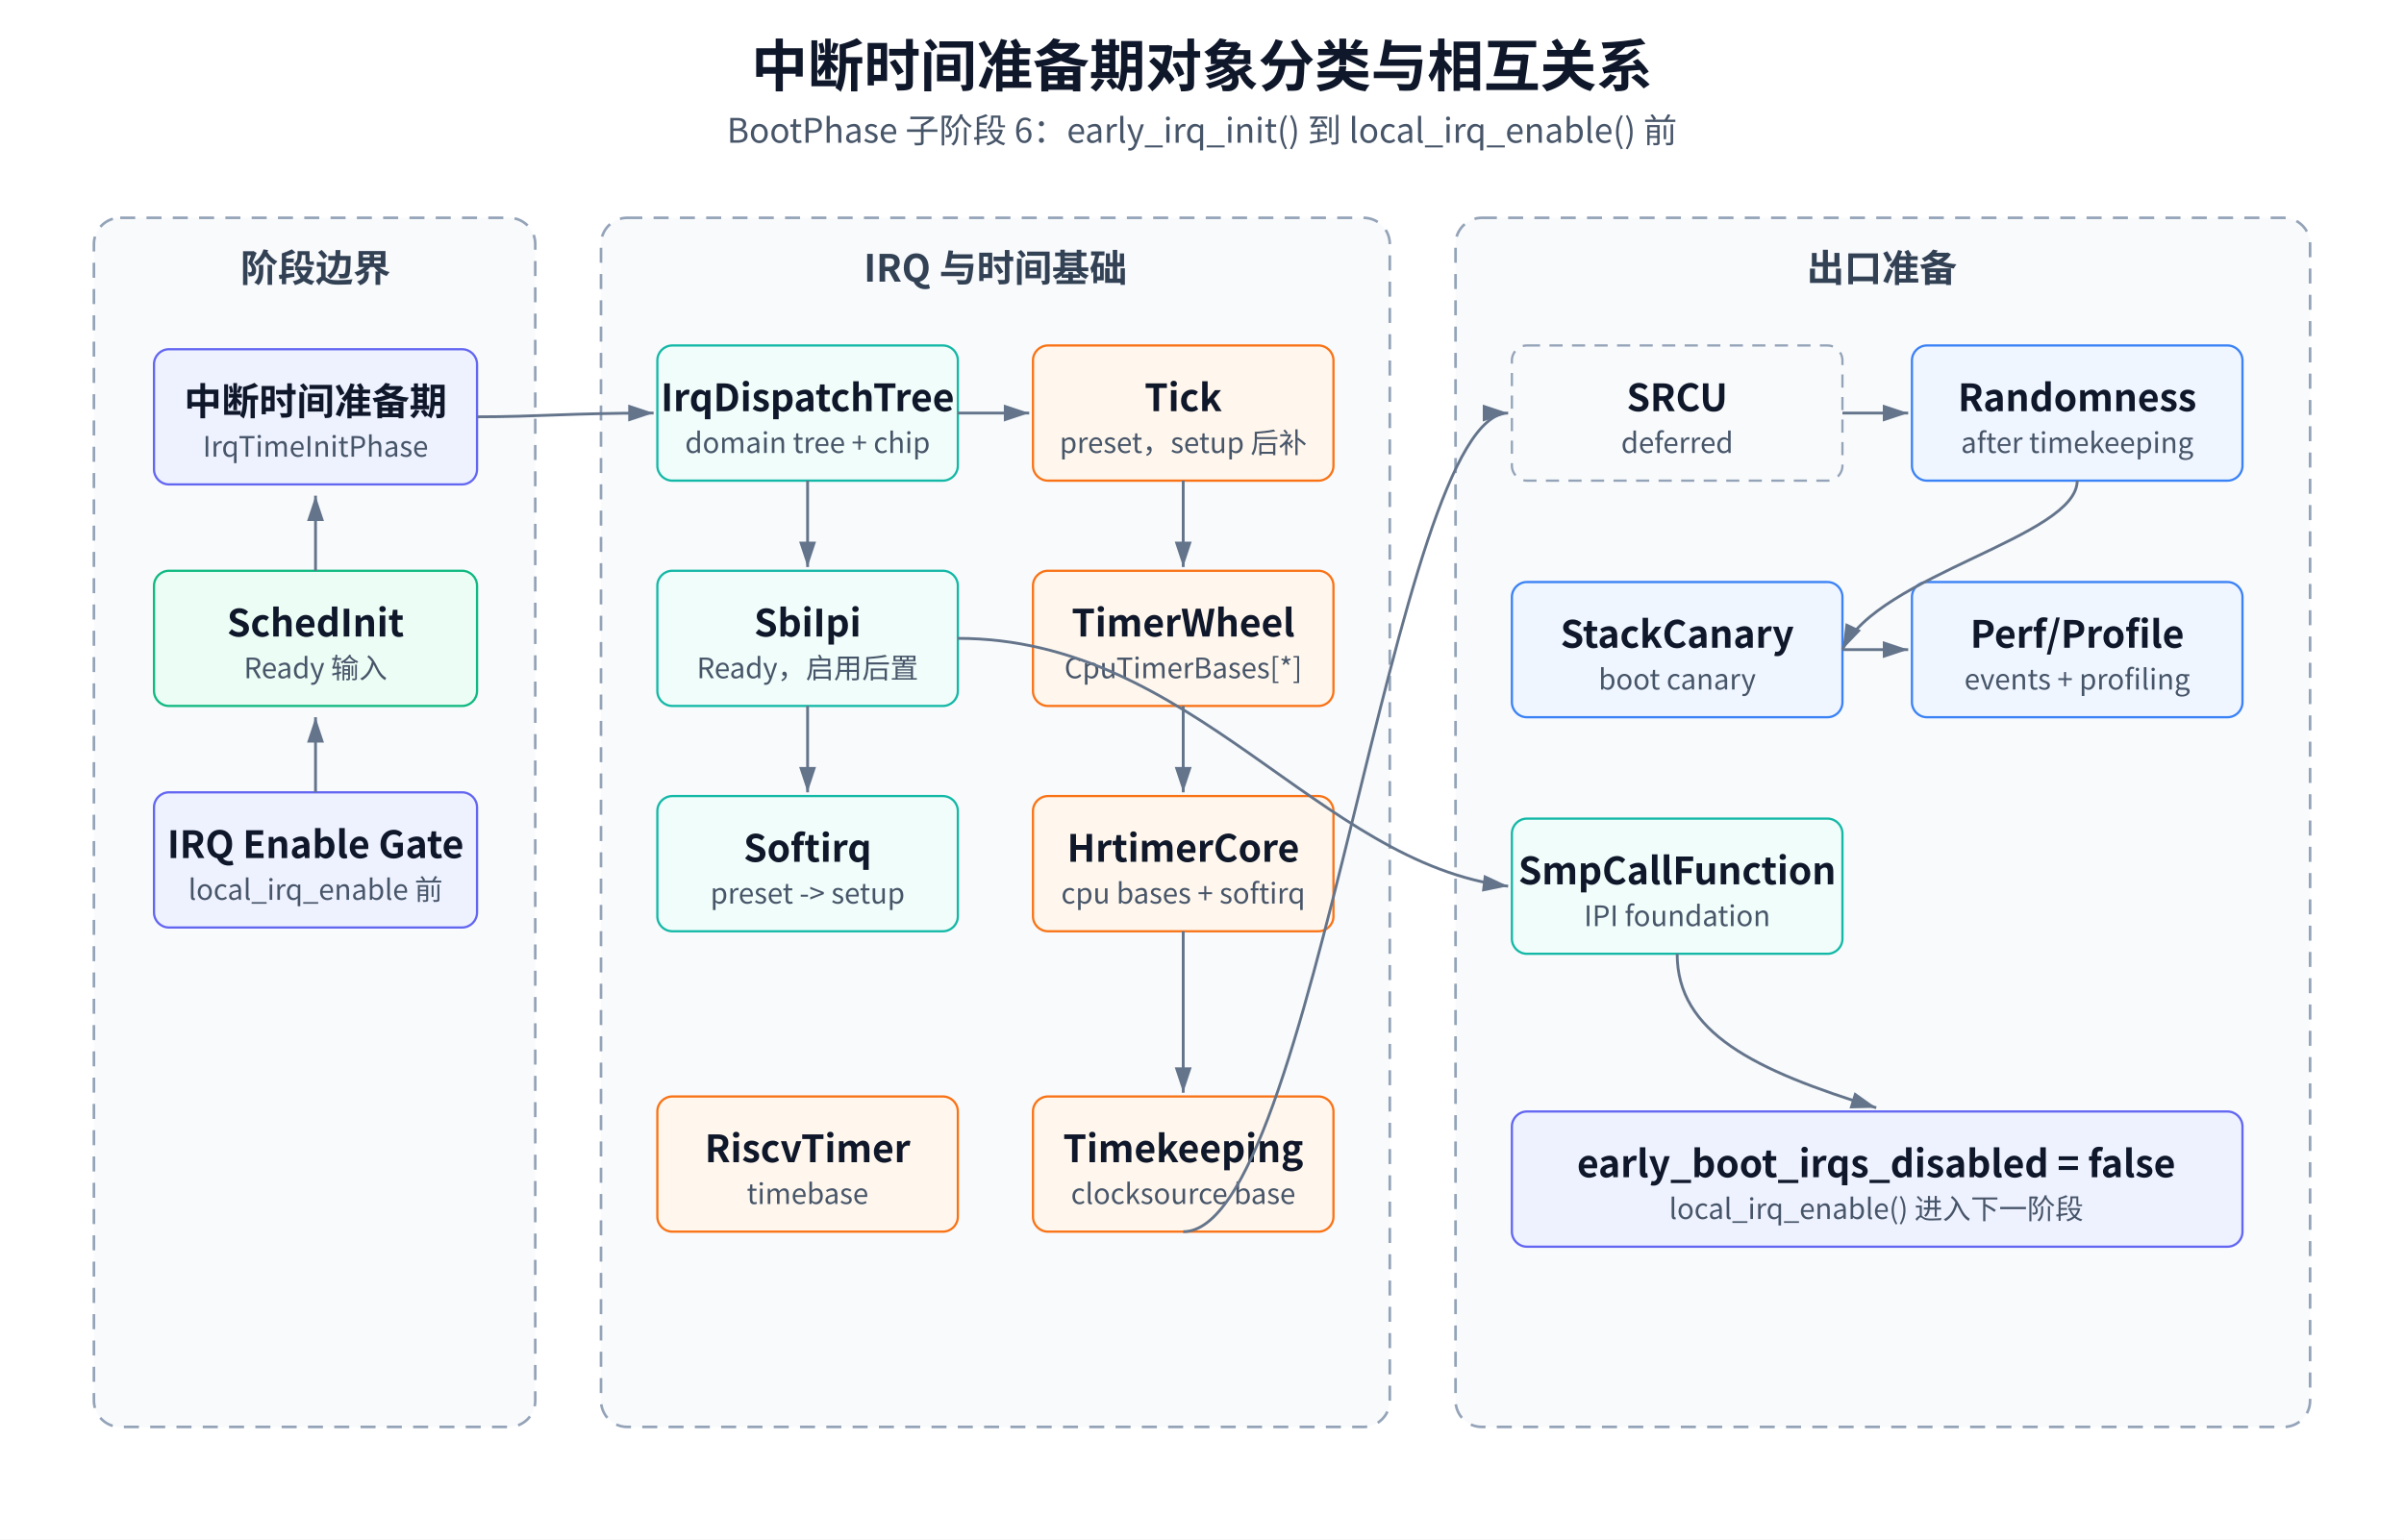
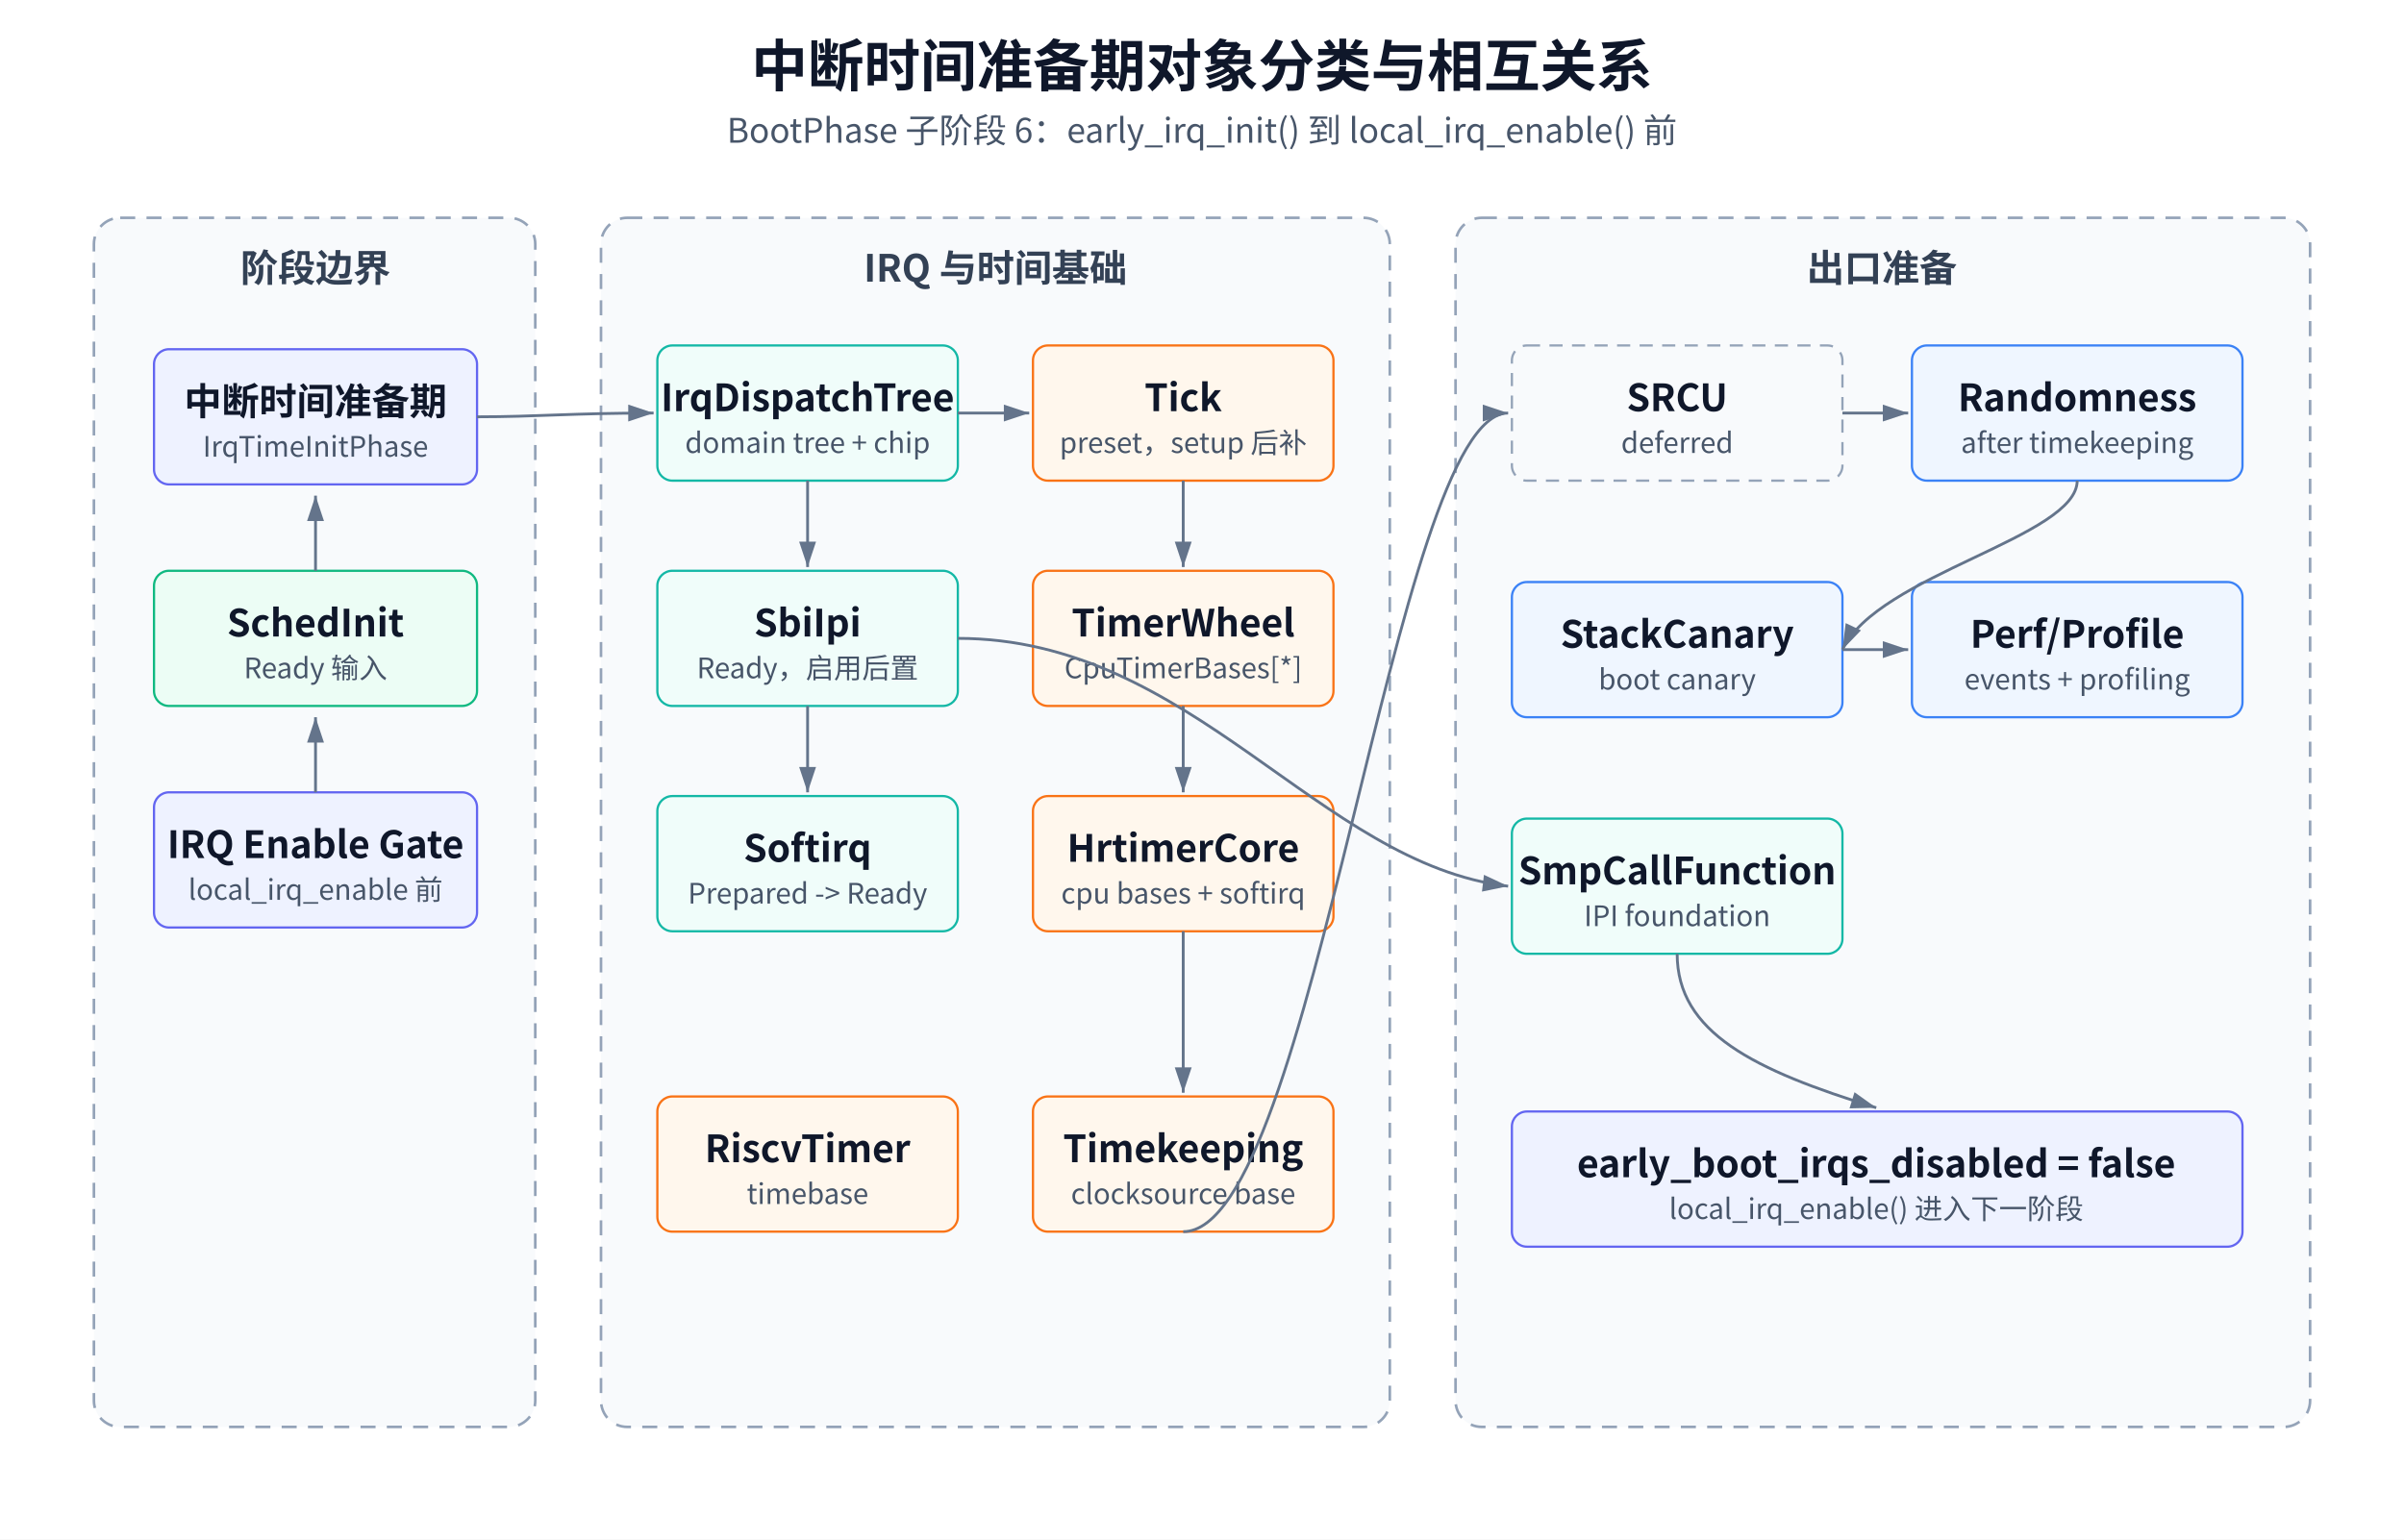
<svg xmlns="http://www.w3.org/2000/svg" width="1280" height="820" viewBox="0 0 1280 820" role="img" aria-labelledby="title desc">
  <defs>
    <style>
      text { font-family: "Microsoft YaHei", "Noto Sans CJK SC", "Source Han Sans SC", Arial, sans-serif; fill: #0f172a; }
      .title { font-size: 30px; font-weight: 600; }
      .subtitle { font-size: 18px; fill: #475569; }
      .group { fill: #f8fafc; stroke: #94a3b8; stroke-width: 1.4; stroke-dasharray: 8 6; }
      .box { fill: #ffffff; stroke: #334155; stroke-width: 1.2; }
      .phase { fill: #eef2ff; stroke: #6366f1; }
      .ready { fill: #ecfdf5; stroke: #10b981; }
      .irq { fill: #f0fdfa; stroke: #14b8a6; }
      .time { fill: #fff7ed; stroke: #f97316; }
      .async { fill: #eff6ff; stroke: #3b82f6; }
      .deferred { fill: #f8fafc; stroke: #94a3b8; stroke-dasharray: 7 5; }
      .label { font-size: 20px; font-weight: 600; dominant-baseline: middle; }
      .small { font-size: 15px; fill: #475569; dominant-baseline: middle; }
      .group-title { font-size: 20px; font-weight: 600; fill: #334155; }
      .edge { stroke: #64748b; stroke-width: 1.5; fill: none; marker-end: url(#arrow); }
    </style>
    <marker id="arrow" markerWidth="10" markerHeight="10" refX="9" refY="3" orient="auto" markerUnits="strokeWidth">
      <path d="M0,0 L0,6 L9,3 z" fill="#64748b" />
    </marker>
  </defs>
  <rect x="0" y="0" width="1280" height="820" fill="#ffffff" />
  <text x="640" y="46" text-anchor="middle" class="title">中断时间准备期对象分类与相互关系</text>
  <text x="640" y="76" text-anchor="middle" class="subtitle">BootPhase 子阶段 6：early_irq_init() 到 local_irq_enable() 前</text>
  <rect x="50" y="116" width="235" height="644" rx="14" class="group" />
  <text x="168" y="150" text-anchor="middle" class="group-title">阶段边界</text>
  <rect x="82" y="186" width="172" height="72" rx="8" class="box phase" />
  <text x="168" y="214" text-anchor="middle" class="label">中断时间准备期</text>
  <text x="168" y="238" text-anchor="middle" class="small">IrqTimeInitPhase</text>
  <rect x="82" y="304" width="172" height="72" rx="8" class="box ready" />
  <text x="168" y="332" text-anchor="middle" class="label">SchedInit</text>
  <text x="168" y="356" text-anchor="middle" class="small">Ready 输入</text>
  <rect x="82" y="422" width="172" height="72" rx="8" class="box phase" />
  <text x="168" y="450" text-anchor="middle" class="label">IRQ Enable Gate</text>
  <text x="168" y="474" text-anchor="middle" class="small">local_irq_enable 前</text>
  <path d="M168 304 L168 264" class="edge" />
  <path d="M168 422 L168 382" class="edge" />
  <rect x="320" y="116" width="420" height="644" rx="14" class="group" />
  <text x="530" y="150" text-anchor="middle" class="group-title">IRQ 与时间基础</text>
  <rect x="350" y="184" width="160" height="72" rx="8" class="box irq" />
  <text x="430" y="212" text-anchor="middle" class="label">IrqDispatchTree</text>
  <text x="430" y="236" text-anchor="middle" class="small">domain tree + chip</text>
  <rect x="550" y="184" width="160" height="72" rx="8" class="box time" />
  <text x="630" y="212" text-anchor="middle" class="label">Tick</text>
  <text x="630" y="236" text-anchor="middle" class="small">preset，setup 后补</text>
  <rect x="350" y="304" width="160" height="72" rx="8" class="box irq" />
  <text x="430" y="332" text-anchor="middle" class="label">SbiIpi</text>
  <text x="430" y="356" text-anchor="middle" class="small">Ready，启用后置</text>
  <rect x="550" y="304" width="160" height="72" rx="8" class="box time" />
  <text x="630" y="332" text-anchor="middle" class="label">TimerWheel</text>
  <text x="630" y="356" text-anchor="middle" class="small">CpuTimerBases[*]</text>
  <rect x="350" y="424" width="160" height="72" rx="8" class="box irq" />
  <text x="430" y="452" text-anchor="middle" class="label">Softirq</text>
-   <text x="430" y="476" text-anchor="middle" class="small">preset -&gt; setup</text>
+   <text x="430" y="476" text-anchor="middle" class="small">Prepared -&gt; Ready</text>
  <rect x="550" y="424" width="160" height="72" rx="8" class="box time" />
  <text x="630" y="452" text-anchor="middle" class="label">HrtimerCore</text>
  <text x="630" y="476" text-anchor="middle" class="small">cpu bases + softirq</text>
  <rect x="350" y="584" width="160" height="72" rx="8" class="box time" />
  <text x="430" y="612" text-anchor="middle" class="label">RiscvTimer</text>
  <text x="430" y="636" text-anchor="middle" class="small">timebase</text>
  <rect x="550" y="584" width="160" height="72" rx="8" class="box time" />
  <text x="630" y="612" text-anchor="middle" class="label">Timekeeping</text>
  <text x="630" y="636" text-anchor="middle" class="small">clocksource base</text>
  <rect x="775" y="116" width="455" height="644" rx="14" class="group" />
  <text x="1002" y="150" text-anchor="middle" class="group-title">出口准备</text>
  <rect x="805" y="184" width="176" height="72" rx="8" class="box deferred" />
  <text x="893" y="212" text-anchor="middle" class="label">SRCU</text>
  <text x="893" y="236" text-anchor="middle" class="small">deferred</text>
  <rect x="1018" y="184" width="176" height="72" rx="8" class="box async" />
  <text x="1106" y="212" text-anchor="middle" class="label">Randomness</text>
  <text x="1106" y="236" text-anchor="middle" class="small">after timekeeping</text>
  <rect x="805" y="310" width="176" height="72" rx="8" class="box async" />
  <text x="893" y="338" text-anchor="middle" class="label">StackCanary</text>
  <text x="893" y="362" text-anchor="middle" class="small">boot canary</text>
  <rect x="1018" y="310" width="176" height="72" rx="8" class="box async" />
  <text x="1106" y="338" text-anchor="middle" class="label">Perf/Profile</text>
  <text x="1106" y="362" text-anchor="middle" class="small">events + profiling</text>
  <rect x="805" y="436" width="176" height="72" rx="8" class="box irq" />
  <text x="893" y="464" text-anchor="middle" class="label">SmpCallFunction</text>
  <text x="893" y="488" text-anchor="middle" class="small">IPI foundation</text>
  <rect x="805" y="592" width="389" height="72" rx="8" class="box phase" />
  <text x="999" y="620" text-anchor="middle" class="label">early_boot_irqs_disabled = false</text>
  <text x="999" y="644" text-anchor="middle" class="small">local_irq_enable() 进入下一阶段</text>
  <path d="M254 222 C286 222, 304 220, 348 220" class="edge" />
  <path d="M510 220 L548 220" class="edge" />
  <path d="M430 256 L430 302" class="edge" />
  <path d="M630 256 L630 302" class="edge" />
  <path d="M630 376 L630 422" class="edge" />
  <path d="M430 376 L430 422" class="edge" />
  <path d="M630 496 L630 582" class="edge" />
  <path d="M630 656 C700 656, 742 220, 803 220" class="edge" />
  <path d="M510 340 C635 340, 702 460, 803 472" class="edge" />
  <path d="M981 220 L1016 220" class="edge" />
  <path d="M1106 256 C1106 286, 1000 306, 981 346" class="edge" />
  <path d="M981 346 L1016 346" class="edge" />
  <path d="M893 508 C893 550, 934 570, 999 590" class="edge" />
</svg>
